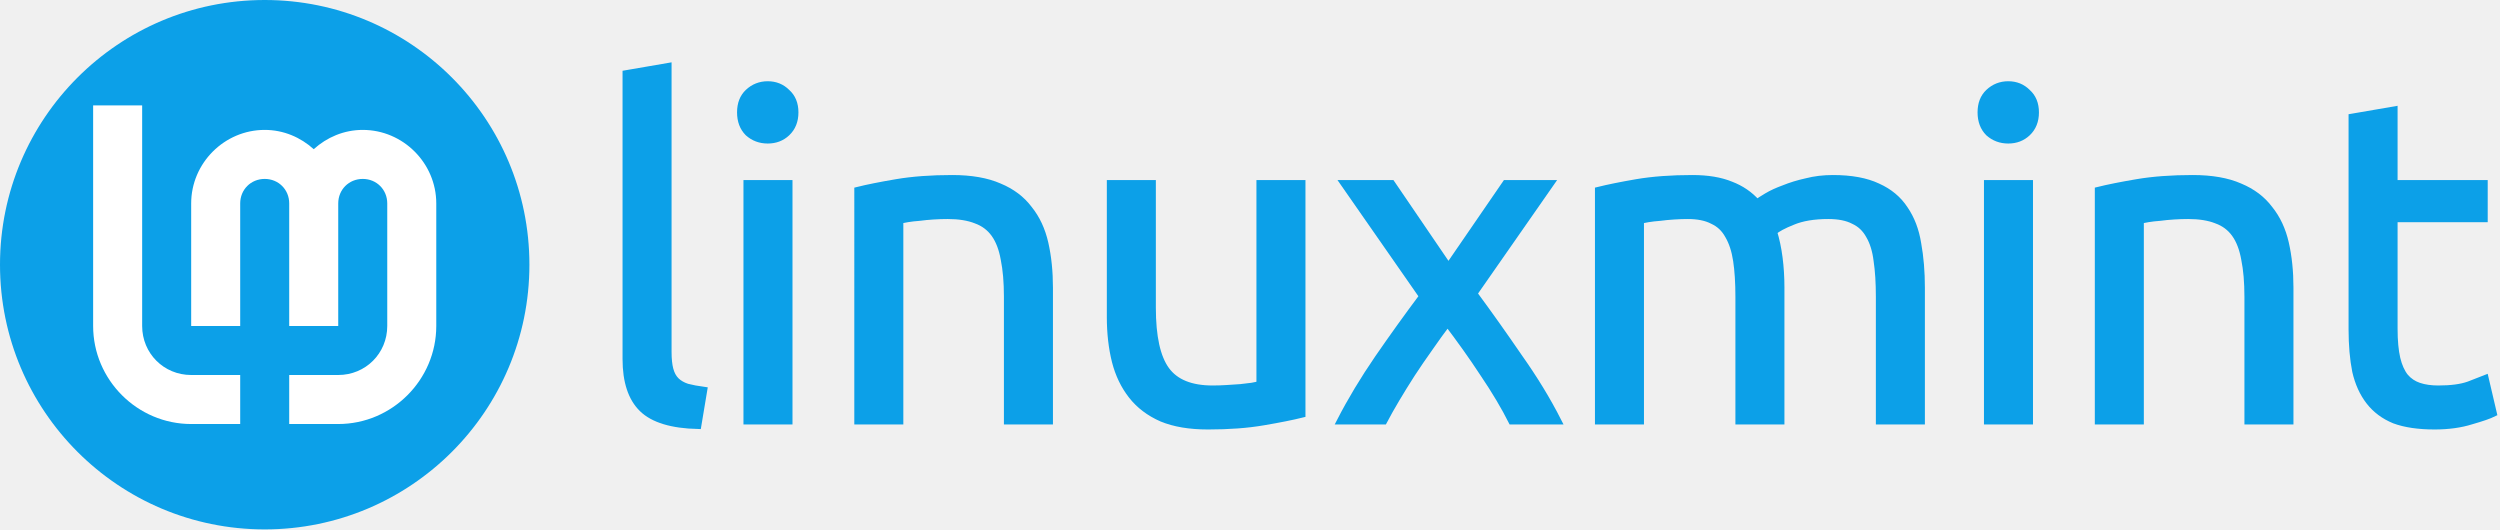
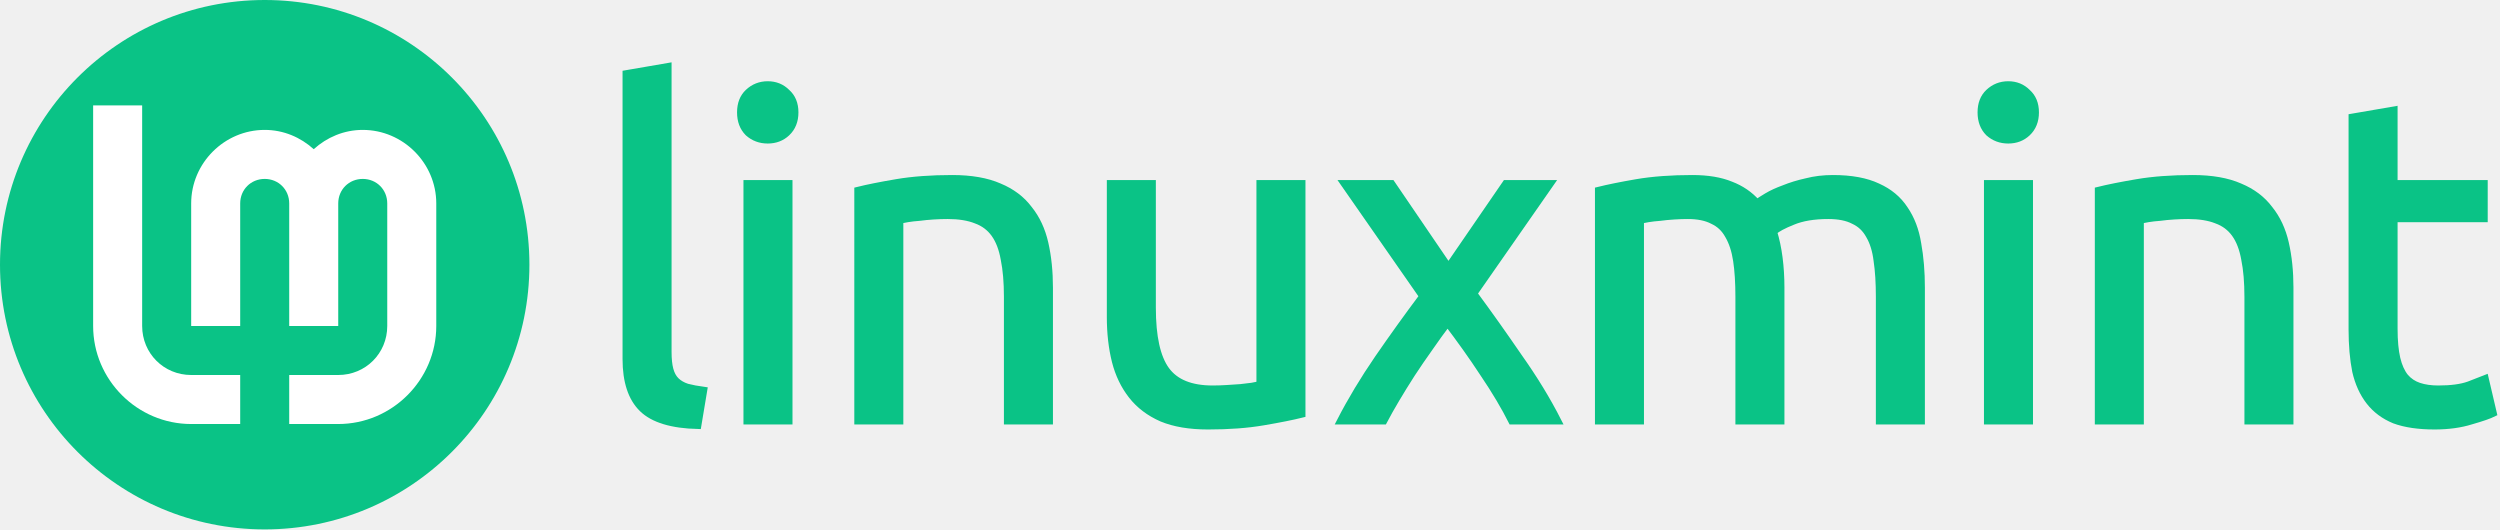
<svg xmlns="http://www.w3.org/2000/svg" width="1020" height="216" viewBox="0 0 1020 216" version="1.1" id="svg5">
  <defs id="defs2" />
  <g id="g1141">
-     <circle style="fill:#0ca0e8;fill-opacity:1;stroke:#505050;stroke-width:0;stroke-miterlimit:4;stroke-dasharray:none;stroke-opacity:1" id="path32" cx="108" cy="108" r="108" />
+     <circle style="fill:#0ac386;fill-opacity:1;stroke:#505050;stroke-width:0;stroke-miterlimit:4;stroke-dasharray:none;stroke-opacity:1" id="path32" cx="108" cy="108" r="108" />
    <path id="path4193" style="color:#000000;fill:#ffffff;fill-opacity:1;stroke:none;stroke-width:0;-inkscape-stroke:none" d="m 38,43 v 90 c 0,21.973 18.027,40 40,40 H 98 V 153 H 78 C 66.836,153 58,144.164 58,133 V 43 Z m 70,10 C 91.55,53 78,66.55 78,83 v 50 H 98 V 83 c 0,-5.641 4.359,-10 10,-10 5.641,0 10,4.359 10,10 v 50 h 20 V 83 c 0,-5.641 4.359,-10 10,-10 5.641,0 10,4.359 10,10 v 50 c 0,11.164 -8.836,20 -20,20 h -20 v 20 h 20 c 21.973,0 40,-18.027 40,-40 V 83 c 0,-16.45 -13.55,-30 -30,-30 -7.685,0 -14.667,3.039 -20,7.867 C 122.667,56.039 115.685,53 108,53 Z" />
  </g>
  <g id="g1161">
-     <path d="m 284.814,173.72 q -16.053,-0.373 -22.773,-6.907 -6.72,-6.533 -6.72,-20.347 V 29.987 l 17.36,-2.987 V 143.667 q 0,4.293 0.747,7.093 0.747,2.8 2.427,4.48 1.68,1.68 4.48,2.613 2.8,0.747 6.907,1.307 z" style="fill:#0ca0e8;fill-opacity:1;stroke:#0ca0e8;stroke-width:2.641;stroke-miterlimit:4;stroke-dasharray:none;stroke-opacity:1" id="path868" />
-     <path d="M 322.014,171.854 H 304.654 V 74.787 h 17.36 z M 313.24,57.24 q -4.667,0 -8.027,-2.987 -3.173,-3.173 -3.173,-8.4 0,-5.227 3.173,-8.213 3.36,-3.173 8.027,-3.173 4.667,0 7.84,3.173 3.36,2.987 3.36,8.213 0,5.227 -3.36,8.4 -3.173,2.987 -7.84,2.987 z" style="fill:#0ca0e8;fill-opacity:1;stroke:#0ca0e8;stroke-width:2.641;stroke-miterlimit:4;stroke-dasharray:none;stroke-opacity:1" id="path870" />
-     <path d="m 349.88,77.587 q 5.973,-1.493 15.867,-3.173 9.893,-1.68 22.773,-1.68 11.573,0 19.227,3.36 7.653,3.173 12.133,9.147 4.667,5.787 6.533,14 1.867,8.213 1.867,18.107 v 54.507 h -17.36 v -50.773 q 0,-8.96 -1.307,-15.307 -1.12,-6.347 -3.92,-10.267 -2.8,-3.92 -7.467,-5.6 -4.667,-1.867 -11.573,-1.867 -2.8,0 -5.787,0.187 -2.987,0.187 -5.787,0.56 -2.613,0.187 -4.853,0.56 -2.053,0.373 -2.987,0.56 v 81.947 h -17.36 z" style="fill:#0ca0e8;fill-opacity:1;stroke:#0ca0e8;stroke-width:2.641;stroke-miterlimit:4;stroke-dasharray:none;stroke-opacity:1" id="path872" />
-     <path d="m 531.307,169.054 q -5.973,1.493 -15.867,3.173 -9.707,1.68 -22.587,1.68 -11.2,0 -18.853,-3.173 -7.653,-3.36 -12.32,-9.333 -4.667,-5.973 -6.72,-14 -2.053,-8.213 -2.053,-18.107 V 74.787 h 17.36 v 50.773 q 0,17.733 5.6,25.387 5.6,7.653 18.853,7.653 2.8,0 5.787,-0.187 2.987,-0.187 5.6,-0.373 2.613,-0.373 4.667,-0.56 2.24,-0.373 3.173,-0.747 V 74.787 h 17.36 z" style="fill:#0ca0e8;fill-opacity:1;stroke:#0ca0e8;stroke-width:2.641;stroke-miterlimit:4;stroke-dasharray:none;stroke-opacity:1" id="path874" />
-     <path d="m 616.727,171.854 q -2.053,-4.107 -5.04,-9.147 -2.987,-5.04 -6.533,-10.267 -3.547,-5.413 -7.28,-10.64 -3.733,-5.227 -7.28,-9.893 -3.547,4.667 -7.28,10.08 -3.733,5.227 -7.28,10.64 -3.36,5.227 -6.347,10.267 -2.987,5.04 -5.04,8.96 h -17.92 q 6.533,-12.693 15.493,-25.76 9.147,-13.253 18.107,-25.2 L 548.22,74.787 h 19.6 l 23.147,33.973 23.333,-33.973 h 18.48 l -31.36,44.987 q 8.96,12.133 18.293,25.76 9.52,13.44 16.053,26.32 z" style="fill:#0ca0e8;fill-opacity:1;stroke:#0ca0e8;stroke-width:2.641;stroke-miterlimit:4;stroke-dasharray:none;stroke-opacity:1" id="path876" />
-     <path d="m 652.06,77.587 q 5.973,-1.493 15.68,-3.173 9.893,-1.68 22.773,-1.68 9.333,0 15.68,2.613 6.347,2.427 10.64,7.28 1.307,-0.933 4.107,-2.613 2.8,-1.68 6.907,-3.173 4.107,-1.68 9.147,-2.8 5.04,-1.307 10.827,-1.307 11.2,0 18.293,3.36 7.093,3.173 11.013,9.147 4.107,5.973 5.413,14.187 1.493,8.213 1.493,17.92 v 54.507 h -17.36 v -50.773 q 0,-8.587 -0.933,-14.747 -0.747,-6.16 -3.173,-10.267 -2.24,-4.107 -6.347,-5.973 -3.92,-2.053 -10.267,-2.053 -8.773,0 -14.56,2.427 -5.6,2.24 -7.653,4.107 1.493,4.853 2.24,10.64 0.747,5.787 0.747,12.133 v 54.507 h -17.36 v -50.773 q 0,-8.587 -0.933,-14.747 -0.933,-6.16 -3.36,-10.267 -2.24,-4.107 -6.347,-5.973 -3.92,-2.053 -10.08,-2.053 -2.613,0 -5.6,0.187 -2.987,0.187 -5.787,0.56 -2.613,0.187 -4.853,0.56 -2.24,0.373 -2.987,0.56 v 81.947 h -17.36 z" style="fill:#0ca0e8;fill-opacity:1;stroke:#0ca0e8;stroke-width:2.641;stroke-miterlimit:4;stroke-dasharray:none;stroke-opacity:1" id="path878" />
-     <path d="M 828.14,171.854 H 810.78 V 74.787 h 17.36 z M 819.367,57.24 q -4.667,0 -8.027,-2.987 -3.173,-3.173 -3.173,-8.4 0,-5.227 3.173,-8.213 3.36,-3.173 8.027,-3.173 4.667,0 7.84,3.173 3.36,2.987 3.36,8.213 0,5.227 -3.36,8.4 -3.173,2.987 -7.84,2.987 z" style="fill:#0ca0e8;fill-opacity:1;stroke:#0ca0e8;stroke-width:2.641;stroke-miterlimit:4;stroke-dasharray:none;stroke-opacity:1" id="path880" />
-     <path d="m 856.007,77.587 q 5.973,-1.493 15.867,-3.173 9.893,-1.68 22.773,-1.68 11.573,0 19.227,3.36 7.653,3.173 12.133,9.147 4.667,5.787 6.533,14 1.867,8.213 1.867,18.107 v 54.507 h -17.36 v -50.773 q 0,-8.96 -1.307,-15.307 -1.12,-6.347 -3.92,-10.267 -2.8,-3.92 -7.467,-5.6 -4.667,-1.867 -11.573,-1.867 -2.8,0 -5.787,0.187 -2.987,0.187 -5.787,0.56 -2.613,0.187 -4.853,0.56 -2.053,0.373 -2.987,0.56 v 81.947 h -17.36 z" style="fill:#0ca0e8;fill-opacity:1;stroke:#0ca0e8;stroke-width:2.641;stroke-miterlimit:4;stroke-dasharray:none;stroke-opacity:1" id="path882" />
-     <path d="m 976.894,74.787 h 36.773 V 89.347 h -36.773 v 44.8 q 0,7.28 1.12,12.133 1.12,4.667 3.36,7.467 2.24,2.613 5.6,3.733 3.36,1.12 7.84,1.12 7.84,0 12.507,-1.68 4.853,-1.867 6.72,-2.613 l 3.36,14.373 q -2.613,1.307 -9.147,3.173 -6.533,2.053 -14.933,2.053 -9.893,0 -16.427,-2.427 -6.347,-2.613 -10.267,-7.653 -3.92,-5.04 -5.6,-12.32 -1.493,-7.467 -1.493,-17.173 V 47.72 l 17.36,-2.987 z" style="fill:#0ca0e8;fill-opacity:1;stroke:#0ca0e8;stroke-width:2.641;stroke-miterlimit:4;stroke-dasharray:none;stroke-opacity:1" id="path884" />
+     <path d="m 284.814,173.72 q -16.053,-0.373 -22.773,-6.907 -6.72,-6.533 -6.72,-20.347 V 29.987 l 17.36,-2.987 V 143.667 q 0,4.293 0.747,7.093 0.747,2.8 2.427,4.48 1.68,1.68 4.48,2.613 2.8,0.747 6.907,1.307 z" style="fill:#0ac386;fill-opacity:1;stroke:#0ac386;stroke-width:2.641;stroke-miterlimit:4;stroke-dasharray:none;stroke-opacity:1" id="path868" />
+     <path d="M 322.014,171.854 H 304.654 V 74.787 h 17.36 z M 313.24,57.24 q -4.667,0 -8.027,-2.987 -3.173,-3.173 -3.173,-8.4 0,-5.227 3.173,-8.213 3.36,-3.173 8.027,-3.173 4.667,0 7.84,3.173 3.36,2.987 3.36,8.213 0,5.227 -3.36,8.4 -3.173,2.987 -7.84,2.987 z" style="fill:#0ac386;fill-opacity:1;stroke:#0ac386;stroke-width:2.641;stroke-miterlimit:4;stroke-dasharray:none;stroke-opacity:1" id="path870" />
+     <path d="m 349.88,77.587 q 5.973,-1.493 15.867,-3.173 9.893,-1.68 22.773,-1.68 11.573,0 19.227,3.36 7.653,3.173 12.133,9.147 4.667,5.787 6.533,14 1.867,8.213 1.867,18.107 v 54.507 h -17.36 v -50.773 q 0,-8.96 -1.307,-15.307 -1.12,-6.347 -3.92,-10.267 -2.8,-3.92 -7.467,-5.6 -4.667,-1.867 -11.573,-1.867 -2.8,0 -5.787,0.187 -2.987,0.187 -5.787,0.56 -2.613,0.187 -4.853,0.56 -2.053,0.373 -2.987,0.56 v 81.947 h -17.36 z" style="fill:#0ac386;fill-opacity:1;stroke:#0ac386;stroke-width:2.641;stroke-miterlimit:4;stroke-dasharray:none;stroke-opacity:1" id="path872" />
+     <path d="m 531.307,169.054 q -5.973,1.493 -15.867,3.173 -9.707,1.68 -22.587,1.68 -11.2,0 -18.853,-3.173 -7.653,-3.36 -12.32,-9.333 -4.667,-5.973 -6.72,-14 -2.053,-8.213 -2.053,-18.107 V 74.787 h 17.36 v 50.773 q 0,17.733 5.6,25.387 5.6,7.653 18.853,7.653 2.8,0 5.787,-0.187 2.987,-0.187 5.6,-0.373 2.613,-0.373 4.667,-0.56 2.24,-0.373 3.173,-0.747 V 74.787 h 17.36 z" style="fill:#0ac386;fill-opacity:1;stroke:#0ac386;stroke-width:2.641;stroke-miterlimit:4;stroke-dasharray:none;stroke-opacity:1" id="path874" />
+     <path d="m 616.727,171.854 q -2.053,-4.107 -5.04,-9.147 -2.987,-5.04 -6.533,-10.267 -3.547,-5.413 -7.28,-10.64 -3.733,-5.227 -7.28,-9.893 -3.547,4.667 -7.28,10.08 -3.733,5.227 -7.28,10.64 -3.36,5.227 -6.347,10.267 -2.987,5.04 -5.04,8.96 h -17.92 q 6.533,-12.693 15.493,-25.76 9.147,-13.253 18.107,-25.2 L 548.22,74.787 h 19.6 l 23.147,33.973 23.333,-33.973 h 18.48 l -31.36,44.987 q 8.96,12.133 18.293,25.76 9.52,13.44 16.053,26.32 z" style="fill:#0ac386;fill-opacity:1;stroke:#0ac386;stroke-width:2.641;stroke-miterlimit:4;stroke-dasharray:none;stroke-opacity:1" id="path876" />
+     <path d="m 652.06,77.587 q 5.973,-1.493 15.68,-3.173 9.893,-1.68 22.773,-1.68 9.333,0 15.68,2.613 6.347,2.427 10.64,7.28 1.307,-0.933 4.107,-2.613 2.8,-1.68 6.907,-3.173 4.107,-1.68 9.147,-2.8 5.04,-1.307 10.827,-1.307 11.2,0 18.293,3.36 7.093,3.173 11.013,9.147 4.107,5.973 5.413,14.187 1.493,8.213 1.493,17.92 v 54.507 h -17.36 v -50.773 q 0,-8.587 -0.933,-14.747 -0.747,-6.16 -3.173,-10.267 -2.24,-4.107 -6.347,-5.973 -3.92,-2.053 -10.267,-2.053 -8.773,0 -14.56,2.427 -5.6,2.24 -7.653,4.107 1.493,4.853 2.24,10.64 0.747,5.787 0.747,12.133 v 54.507 h -17.36 v -50.773 q 0,-8.587 -0.933,-14.747 -0.933,-6.16 -3.36,-10.267 -2.24,-4.107 -6.347,-5.973 -3.92,-2.053 -10.08,-2.053 -2.613,0 -5.6,0.187 -2.987,0.187 -5.787,0.56 -2.613,0.187 -4.853,0.56 -2.24,0.373 -2.987,0.56 v 81.947 h -17.36 z" style="fill:#0ac386;fill-opacity:1;stroke:#0ac386;stroke-width:2.641;stroke-miterlimit:4;stroke-dasharray:none;stroke-opacity:1" id="path878" />
+     <path d="M 828.14,171.854 H 810.78 V 74.787 h 17.36 z M 819.367,57.24 q -4.667,0 -8.027,-2.987 -3.173,-3.173 -3.173,-8.4 0,-5.227 3.173,-8.213 3.36,-3.173 8.027,-3.173 4.667,0 7.84,3.173 3.36,2.987 3.36,8.213 0,5.227 -3.36,8.4 -3.173,2.987 -7.84,2.987 z" style="fill:#0ac386;fill-opacity:1;stroke:#0ac386;stroke-width:2.641;stroke-miterlimit:4;stroke-dasharray:none;stroke-opacity:1" id="path880" />
+     <path d="m 856.007,77.587 q 5.973,-1.493 15.867,-3.173 9.893,-1.68 22.773,-1.68 11.573,0 19.227,3.36 7.653,3.173 12.133,9.147 4.667,5.787 6.533,14 1.867,8.213 1.867,18.107 v 54.507 h -17.36 v -50.773 q 0,-8.96 -1.307,-15.307 -1.12,-6.347 -3.92,-10.267 -2.8,-3.92 -7.467,-5.6 -4.667,-1.867 -11.573,-1.867 -2.8,0 -5.787,0.187 -2.987,0.187 -5.787,0.56 -2.613,0.187 -4.853,0.56 -2.053,0.373 -2.987,0.56 v 81.947 h -17.36 z" style="fill:#0ac386;fill-opacity:1;stroke:#0ac386;stroke-width:2.641;stroke-miterlimit:4;stroke-dasharray:none;stroke-opacity:1" id="path882" />
+     <path d="m 976.894,74.787 h 36.773 V 89.347 h -36.773 v 44.8 q 0,7.28 1.12,12.133 1.12,4.667 3.36,7.467 2.24,2.613 5.6,3.733 3.36,1.12 7.84,1.12 7.84,0 12.507,-1.68 4.853,-1.867 6.72,-2.613 l 3.36,14.373 q -2.613,1.307 -9.147,3.173 -6.533,2.053 -14.933,2.053 -9.893,0 -16.427,-2.427 -6.347,-2.613 -10.267,-7.653 -3.92,-5.04 -5.6,-12.32 -1.493,-7.467 -1.493,-17.173 V 47.72 l 17.36,-2.987 z" style="fill:#0ac386;fill-opacity:1;stroke:#0ac386;stroke-width:2.641;stroke-miterlimit:4;stroke-dasharray:none;stroke-opacity:1" id="path884" />
  </g>
</svg>
